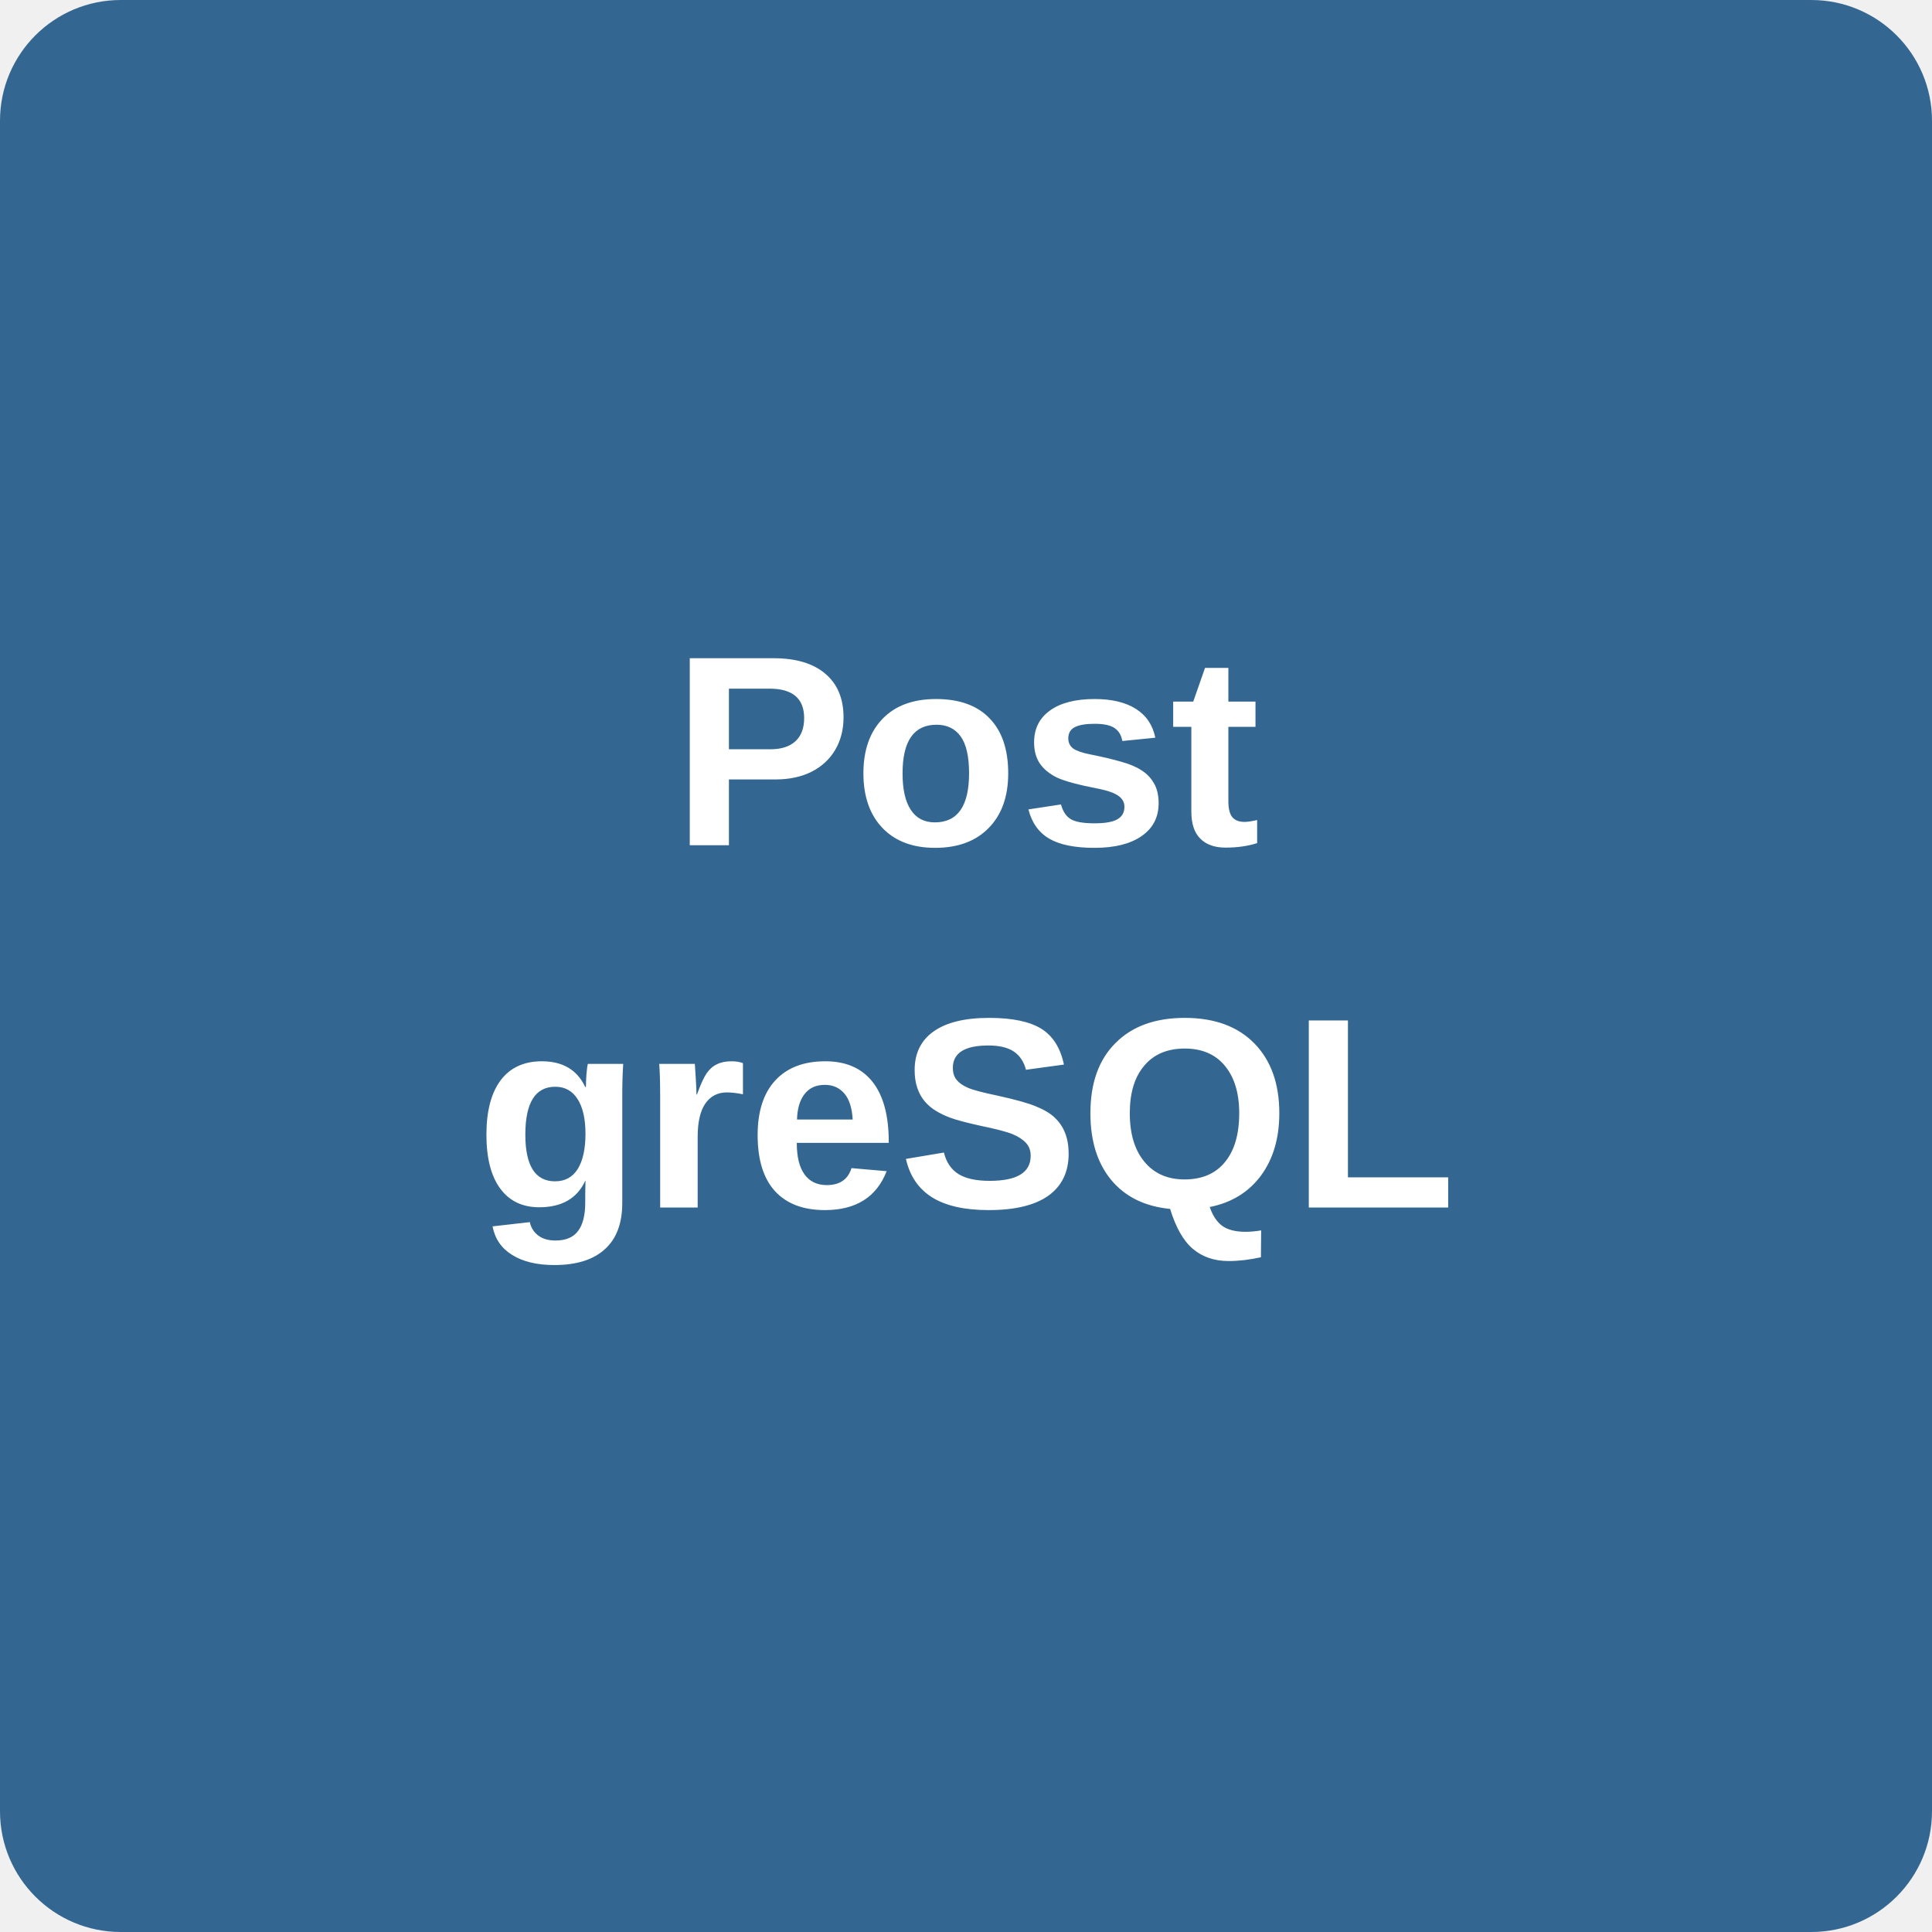
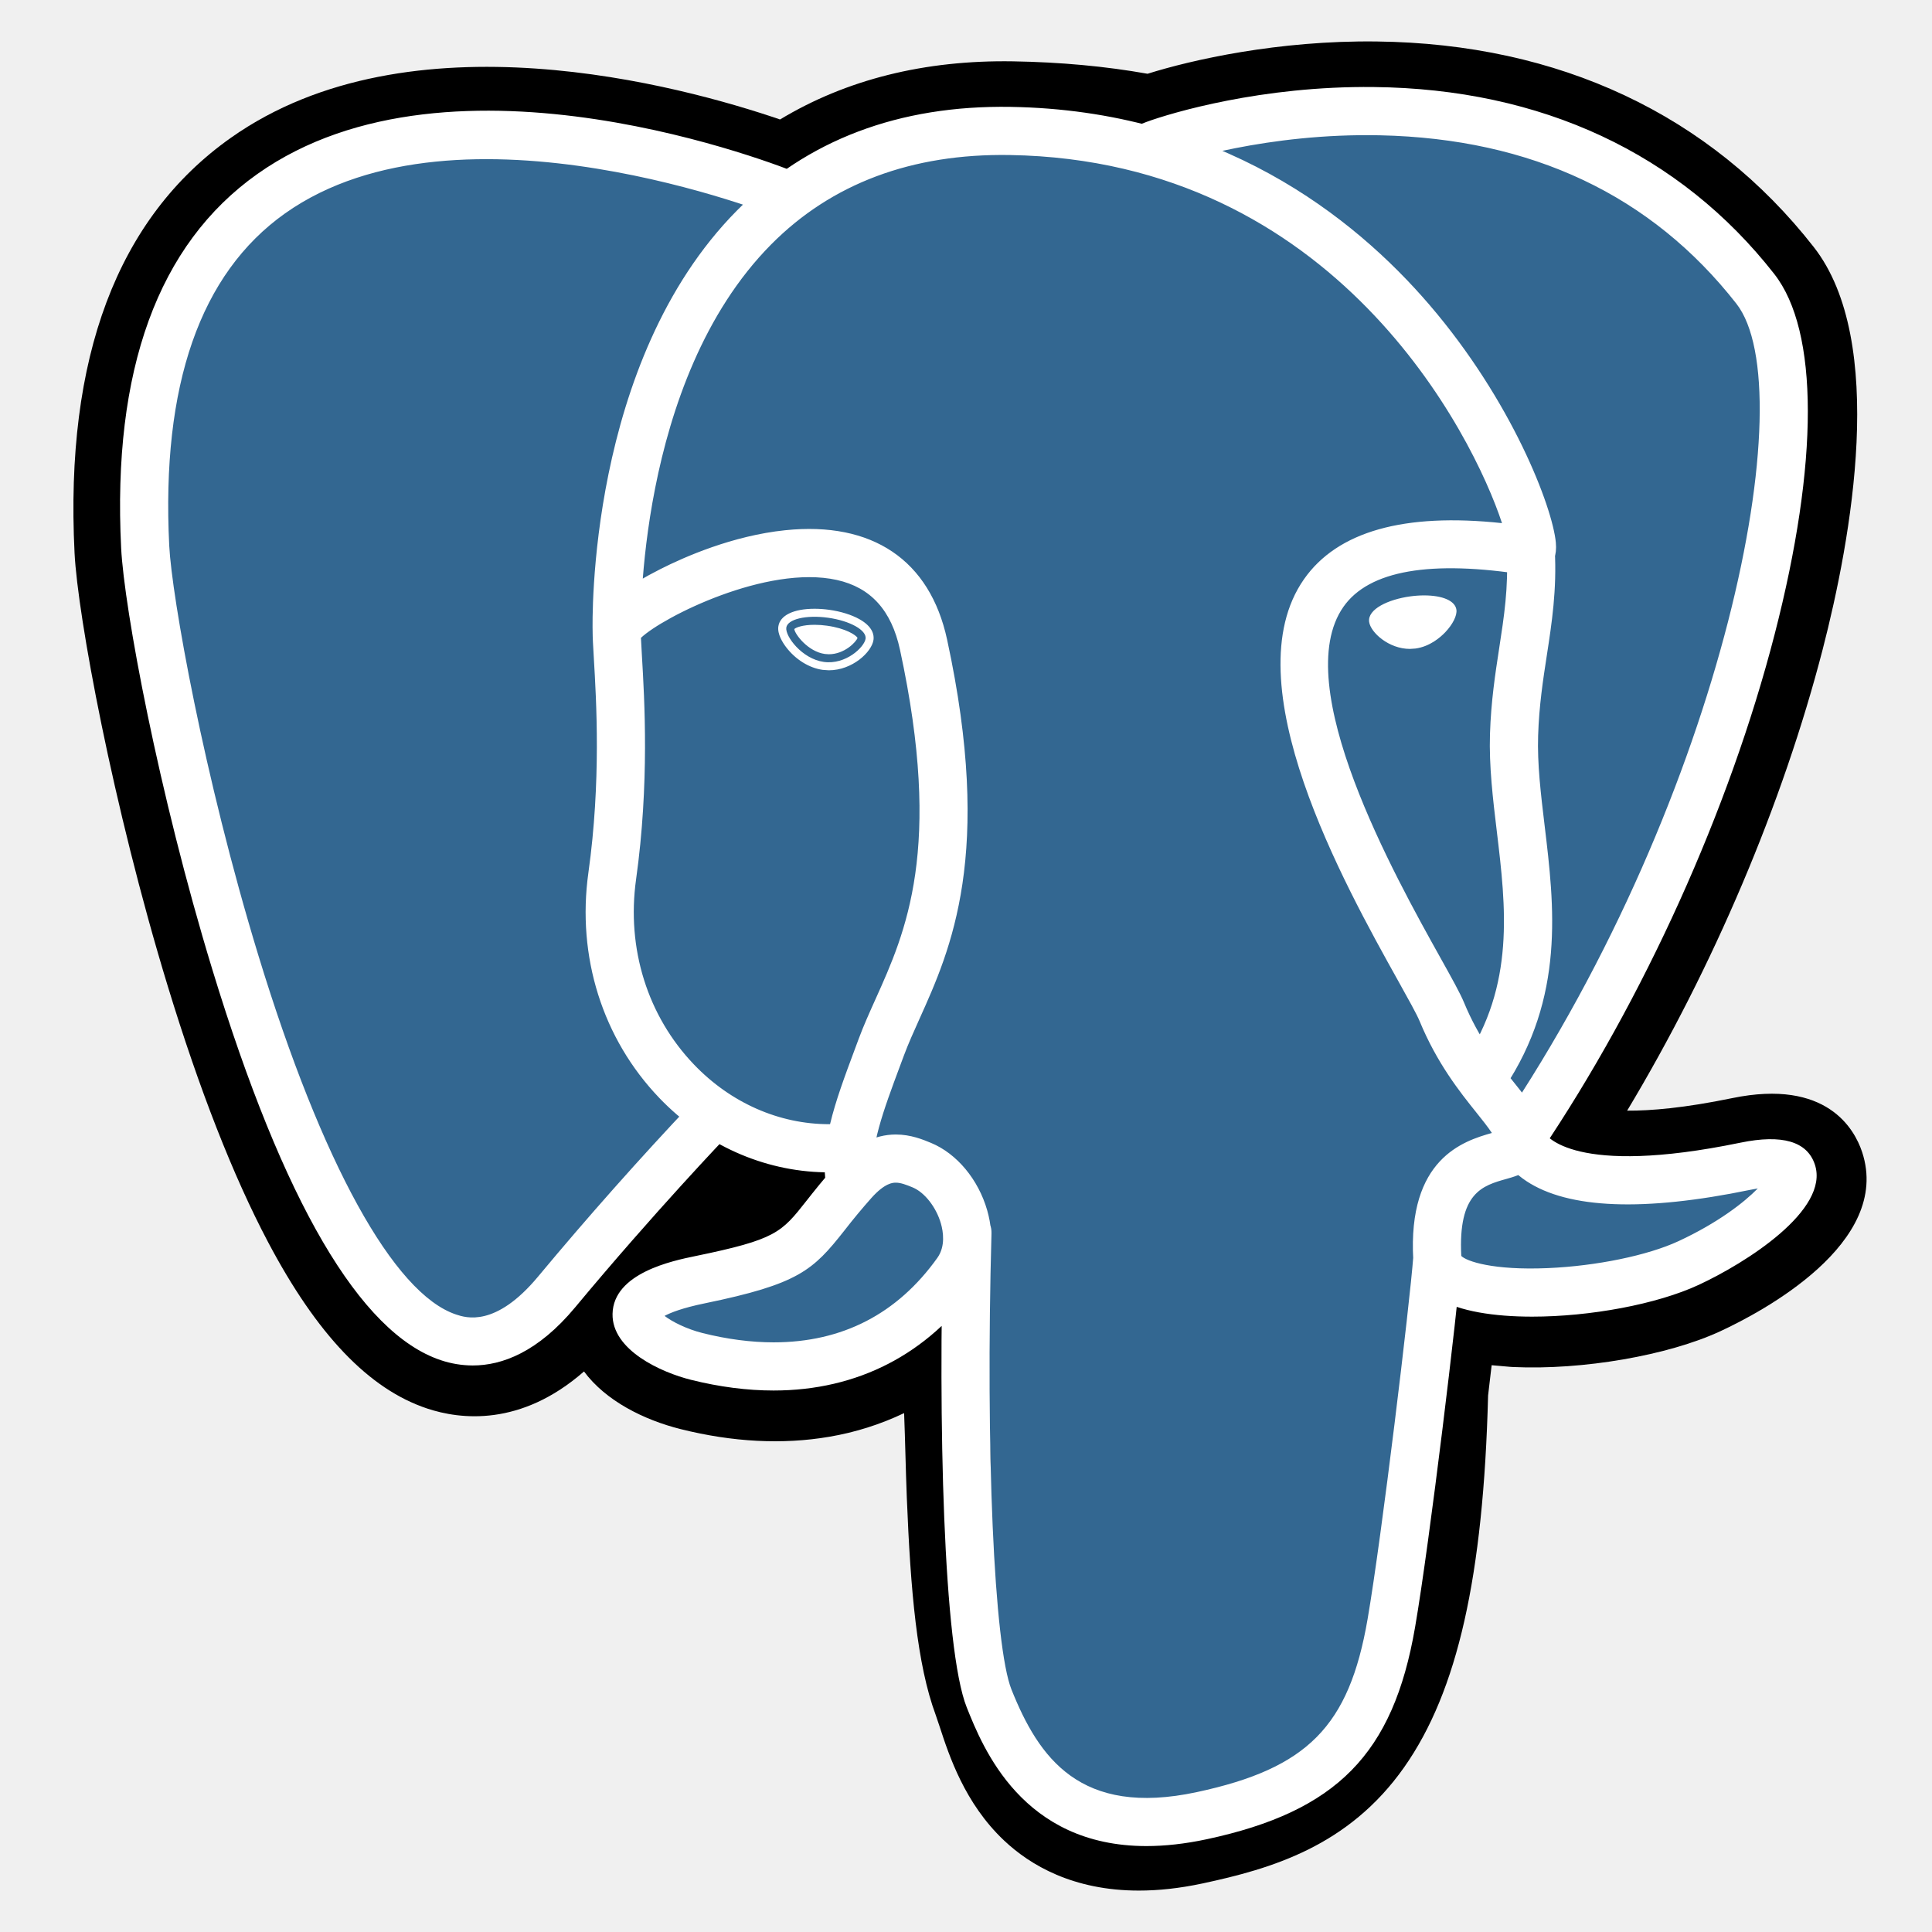
<svg xmlns="http://www.w3.org/2000/svg" viewBox="0 0 128 128">
-   <rect width="128" height="128" rx="8" fill="#336791" />
-   <text x="64" y="56" text-anchor="middle" font-family="Arial,sans-serif" font-weight="bold" font-size="18" fill="#fff">Post</text>
-   <text x="64" y="80" text-anchor="middle" font-family="Arial,sans-serif" font-weight="bold" font-size="18" fill="#fff">greSQL</text>
+   <path d="M93.809 92.112c.785-6.533.55-7.492 5.416-6.433l1.235.108c3.742.17 8.637-.602 11.513-1.938 6.191-2.873 9.861-7.668 3.758-6.409-13.924 2.873-14.881-1.842-14.881-1.842 14.703-21.815 20.849-49.508 15.543-56.287-14.47-18.489-39.517-9.746-39.936-9.52l-.134.025c-2.751-.571-5.83-.912-9.289-.968-6.301-.104-11.082 1.652-14.709 4.402 0 0-44.683-18.409-42.604 23.151.442 8.841 12.672 66.898 27.26 49.362 5.332-6.412 10.484-11.834 10.484-11.834 2.558 1.699 5.622 2.567 8.834 2.255l.249-.212c-.078.796-.044 1.575.099 2.497-3.757 4.199-2.653 4.936-10.166 6.482-7.602 1.566-3.136 4.355-.221 5.084 3.535.884 11.712 2.136 17.238-5.598l-.22.882c1.474 1.18 1.375 8.477 1.583 13.69.209 5.214.558 10.079 1.621 12.948 1.063 2.868 2.317 10.256 12.191 8.14 8.252-1.764 14.561-4.309 15.136-27.985" />
+   <path d="M75.458 125.256c-4.367 0-7.211-1.689-8.938-3.32-2.607-2.46-3.641-5.629-4.259-7.522l-.267-.79c-1.244-3.358-1.666-8.193-1.916-14.419-.038-.935-.064-1.898-.093-2.919-.021-.747-.047-1.684-.085-2.664a18.8 18.8 0 01-4.962 1.568c-3.079.526-6.389.356-9.84-.507-2.435-.609-4.965-1.871-6.407-3.82-4.203 3.681-8.212 3.182-10.396 2.453-3.853-1.285-7.301-4.896-10.542-11.037-2.309-4.375-4.542-10.075-6.638-16.943-3.65-11.96-5.969-24.557-6.175-28.693C4.292 23.698 7.777 14.44 15.296 9.129 27.157.751 45.128 5.678 51.68 7.915c4.402-2.653 9.581-3.944 15.433-3.851 3.143.051 6.136.327 8.916.823 2.9-.912 8.628-2.221 15.185-2.139 12.081.144 22.092 4.852 28.949 13.615 4.894 6.252 2.474 19.381.597 26.651-2.642 10.226-7.271 21.102-12.957 30.57 1.544.011 3.781-.174 6.961-.831 6.274-1.295 8.109 2.069 8.607 3.575 1.995 6.042-6.677 10.608-9.382 11.864-3.466 1.609-9.117 2.589-13.745 2.377l-.202-.013-1.216-.107-.12 1.014-.116.991c-.311 11.999-2.025 19.598-5.552 24.619-3.697 5.264-8.835 6.739-13.361 7.709-1.544.33-2.947.474-4.219.474zm-9.19-43.671c2.819 2.256 3.066 6.501 3.287 14.434.028.99.054 1.927.089 2.802.106 2.65.355 8.855 1.327 11.477.137.371.26.747.39 1.146 1.083 3.316 1.626 4.979 6.309 3.978 3.931-.843 5.952-1.599 7.534-3.851 2.299-3.274 3.585-9.86 3.821-19.575l4.783.116-4.75-.57.14-1.186c.455-3.91.783-6.734 3.396-8.602 2.097-1.498 4.486-1.353 6.389-1.01-2.091-1.58-2.669-3.433-2.823-4.193l-.399-1.965 1.121-1.663c6.457-9.58 11.781-21.354 14.609-32.304 2.906-11.251 2.02-17.226 1.134-18.356-11.729-14.987-32.068-8.799-34.192-8.097l-.359.194-1.8.335-.922-.191c-2.542-.528-5.366-.82-8.393-.869-4.756-.08-8.593 1.044-11.739 3.431l-2.183 1.655-2.533-1.043c-5.412-2.213-21.308-6.662-29.696-.721-4.656 3.298-6.777 9.76-6.305 19.207.156 3.119 2.275 14.926 5.771 26.377 4.831 15.825 9.221 21.082 11.054 21.693.32.108 1.15-.537 1.976-1.529a270.708 270.708 0 0110.694-12.07l2.77-2.915 3.349 2.225c1.35.897 2.839 1.406 4.368 1.502l7.987-6.812-1.157 11.808c-.026.265-.039.626.065 1.296l.348 2.238-1.51 1.688-.174.196 4.388 2.025 1.836-2.301z" />
+   <path fill="#336791" d="M115.731 77.44c-13.925 2.873-14.882-1.842-14.882-1.842 14.703-21.816 20.849-49.51 15.545-56.287C101.924.823 76.875 9.566 76.457 9.793l-.135.024c-2.751-.571-5.83-.911-9.291-.967-6.301-.103-11.08 1.652-14.707 4.402 0 0-44.684-18.408-42.606 23.151.442 8.842 12.672 66.899 27.26 49.363 5.332-6.412 10.483-11.834 10.483-11.834 2.559 1.699 5.622 2.567 8.833 2.255l.25-.212c-.078.796-.042 1.575.1 2.497-3.758 4.199-2.654 4.936-10.167 6.482-7.602 1.566-3.136 4.355-.22 5.084 3.534.884 11.712 2.136 17.237-5.598l-.221.882c1.473 1.18 2.507 7.672 2.334 13.557-.174 5.885-.29 9.926.871 13.082 1.16 3.156 2.316 10.256 12.192 8.14 8.252-1.768 12.528-6.351 13.124-13.995.422-5.435 1.377-4.631 1.438-9.49l.767-2.3c.884-7.367.14-9.743 5.225-8.638l1.235.108c3.742.17 8.639-.602 11.514-1.938 6.19-2.871 9.861-7.667 3.758-6.408z" />
+   <path fill="#fff" d="M75.957 122.307c-8.232 0-10.84-6.519-11.907-9.185-1.562-3.907-1.899-19.069-1.551-31.503a1.59 1.59 0 011.64-1.55 1.594 1.594 0 011.55 1.639c-.401 14.341.168 27.337 1.324 30.229 1.804 4.509 4.54 8.453 12.275 6.796 7.343-1.575 10.093-4.359 11.318-11.46.94-5.449 2.799-20.951 3.028-24.01a1.593 1.593 0 011.71-1.472 1.597 1.597 0 011.472 1.71c-.239 3.185-2.089 18.657-3.065 24.315-1.446 8.387-5.185 12.191-13.794 14.037-1.463.313-2.792.453-4 .454zM31.321 90.466a6.71 6.71 0 01-2.116-.35c-5.347-1.784-10.44-10.492-15.138-25.885-3.576-11.717-5.842-23.947-6.041-27.922-.589-11.784 2.445-20.121 9.02-24.778 13.007-9.216 34.888-.44 35.813-.062a1.596 1.596 0 01-1.207 2.955c-.211-.086-21.193-8.492-32.768-.285-5.622 3.986-8.203 11.392-7.672 22.011.167 3.349 2.284 15.285 5.906 27.149 4.194 13.742 8.967 22.413 13.096 23.79.648.216 2.62.873 5.439-2.517A245.272 245.272 0 0145.88 73.046a1.596 1.596 0 012.304 2.208c-.048.05-4.847 5.067-10.077 11.359-2.477 2.979-4.851 3.853-6.786 3.853zm69.429-13.445a1.596 1.596 0 01-1.322-2.487c14.863-22.055 20.08-48.704 15.612-54.414-5.624-7.186-13.565-10.939-23.604-11.156-7.433-.16-13.341 1.738-14.307 2.069l-.243.099c-.971.305-1.716-.227-1.997-.849a1.6 1.6 0 01.631-2.025c.046-.027.192-.089.429-.176l-.021.006.021-.007c1.641-.601 7.639-2.4 15.068-2.315 11.108.118 20.284 4.401 26.534 12.388 2.957 3.779 2.964 12.485.019 23.887-3.002 11.625-8.651 24.118-15.497 34.277-.306.457-.81.703-1.323.703zm.76 10.21c-2.538 0-4.813-.358-6.175-1.174-1.4-.839-1.667-1.979-1.702-2.584-.382-6.71 3.32-7.878 5.208-8.411-.263-.398-.637-.866-1.024-1.349-1.101-1.376-2.609-3.26-3.771-6.078-.182-.44-.752-1.463-1.412-2.648-3.579-6.418-11.026-19.773-6.242-26.612 2.214-3.165 6.623-4.411 13.119-3.716C97.6 28.837 88.5 10.625 66.907 10.271c-6.494-.108-11.82 1.889-15.822 5.93-8.96 9.049-8.636 25.422-8.631 25.586a1.595 1.595 0 11-3.19.084c-.02-.727-.354-17.909 9.554-27.916C53.455 9.272 59.559 6.96 66.96 7.081c13.814.227 22.706 7.25 27.732 13.101 5.479 6.377 8.165 13.411 8.386 15.759.165 1.746-1.088 2.095-1.341 2.147l-.576.013c-6.375-1.021-10.465-.312-12.156 2.104-3.639 5.201 3.406 17.834 6.414 23.229.768 1.376 1.322 2.371 1.576 2.985.988 2.396 2.277 4.006 3.312 5.3.911 1.138 1.7 2.125 1.982 3.283.131.23 1.99 2.98 13.021.703 2.765-.57 4.423-.083 4.93 1.45.997 3.015-4.597 6.532-7.694 7.97-2.775 1.29-7.204 2.106-11.036 2.106zm-4.696-4.021c.35.353 2.101.962 5.727.806 3.224-.138 6.624-.839 8.664-1.786 2.609-1.212 4.351-2.567 5.253-3.492l-.5.092c-7.053 1.456-12.042 1.262-14.828-.577a6.162 6.162 0 01-.54-.401c-.302.119-.581.197-.78.253-1.58.443-3.214.902-2.996 5.105zm-45.562 8.915c-1.752 0-3.596-.239-5.479-.71-1.951-.488-5.24-1.957-5.19-4.37.057-2.707 3.994-3.519 5.476-3.824 5.354-1.103 5.703-1.545 7.376-3.67.488-.619 1.095-1.39 1.923-2.314 1.229-1.376 2.572-2.073 3.992-2.073.989 0 1.8.335 2.336.558 1.708.708 3.133 2.42 3.719 4.467.529 1.847.276 3.625-.71 5.006-3.237 4.533-7.886 6.93-13.443 6.93zm-7.222-4.943c.481.372 1.445.869 2.518 1.137 1.631.408 3.213.615 4.705.615 4.546 0 8.196-1.882 10.847-5.594.553-.774.387-1.757.239-2.274-.31-1.083-1.08-2.068-1.873-2.397-.43-.178-.787-.314-1.115-.314-.176 0-.712 0-1.614 1.009a41.146 41.146 0 00-1.794 2.162c-2.084 2.646-3.039 3.544-9.239 4.821-1.513.31-2.289.626-2.674.835zm12.269-7.36a1.596 1.596 0 01-1.575-1.354 8.218 8.218 0 01-.08-.799c-4.064-.076-7.985-1.82-10.962-4.926-3.764-3.927-5.477-9.368-4.699-14.927.845-6.037.529-11.366.359-14.229-.047-.796-.081-1.371-.079-1.769.003-.505.013-1.844 4.489-4.113 1.592-.807 4.784-2.215 8.271-2.576 5.777-.597 9.585 1.976 10.725 7.246 3.077 14.228.244 20.521-1.825 25.117-.385.856-.749 1.664-1.04 2.447l-.257.69c-1.093 2.931-2.038 5.463-1.748 7.354a1.595 1.595 0 01-1.335 1.819l-.244.02zM42.464 42.26l.062 1.139c.176 2.974.504 8.508-.384 14.86-.641 4.585.759 9.06 3.843 12.276 2.437 2.542 5.644 3.945 8.94 3.945h.068c.369-1.555.982-3.197 1.642-4.966l.255-.686c.329-.884.714-1.74 1.122-2.646 1.991-4.424 4.47-9.931 1.615-23.132-.565-2.615-1.936-4.128-4.189-4.627-4.628-1.022-11.525 2.459-12.974 3.837zm9.63-.677c-.08.564 1.033 2.07 2.485 2.271 1.449.203 2.689-.975 2.768-1.539.079-.564-1.033-1.186-2.485-1.388-1.451-.202-2.691.092-2.768.656zm2.818 2.826l-.407-.028c-.9-.125-1.81-.692-2.433-1.518-.219-.29-.576-.852-.505-1.354.101-.736.999-1.177 2.4-1.177.313 0 .639.023.967.069.766.106 1.477.327 2.002.62.91.508.977 1.075.936 1.368-.112.813-1.405 2.02-2.96 2.02zm-2.289-2.732c.045.348.907 1.496 2.029 1.651l.261.018c1.036 0 1.81-.815 1.901-1.082-.096-.182-.762-.634-2.025-.81a5.823 5.823 0 00-.821-.059c-.812 0-1.243.183-1.345.282zm43.605-1.245c.079.564-1.033 2.07-2.484 2.272-1.45.202-2.691-.975-2.771-1.539-.076-.564 1.036-1.187 2.486-1.388 1.45-.203 2.689.092 2.769.655zm-2.819 2.56c-1.396 0-2.601-1.086-2.7-1.791-.115-.846 1.278-1.489 2.712-1.688.316-.044.629-.066.93-.066 1.238 0 2.058.363 2.14.949.053.379-.238.964-.739 1.492-.331.347-1.026.948-1.973 1.079l-.37.025zm.943-3.013c-.276 0-.564.021-.856.061-1.441.201-2.301.779-2.259 1.089.048.341.968 1.332 2.173 1.332l.297-.021c.787-.109 1.378-.623 1.66-.919.443-.465.619-.903.598-1.052-.028-.198-.56-.49-1.613-.49zm3.965 32.843a1.594 1.594 0 01-1.324-2.483c3.398-5.075 2.776-10.25 2.175-15.255-.257-2.132-.521-4.337-.453-6.453.07-2.177.347-3.973.614-5.71.317-2.058.617-4.002.493-6.31a1.595 1.595 0 113.186-.172c.142 2.638-.197 4.838-.525 6.967-.253 1.643-.515 3.342-.578 5.327-.061 1.874.178 3.864.431 5.97.64 5.322 1.365 11.354-2.691 17.411a1.596 1.596 0 01-1.328.708z" />
</svg>
